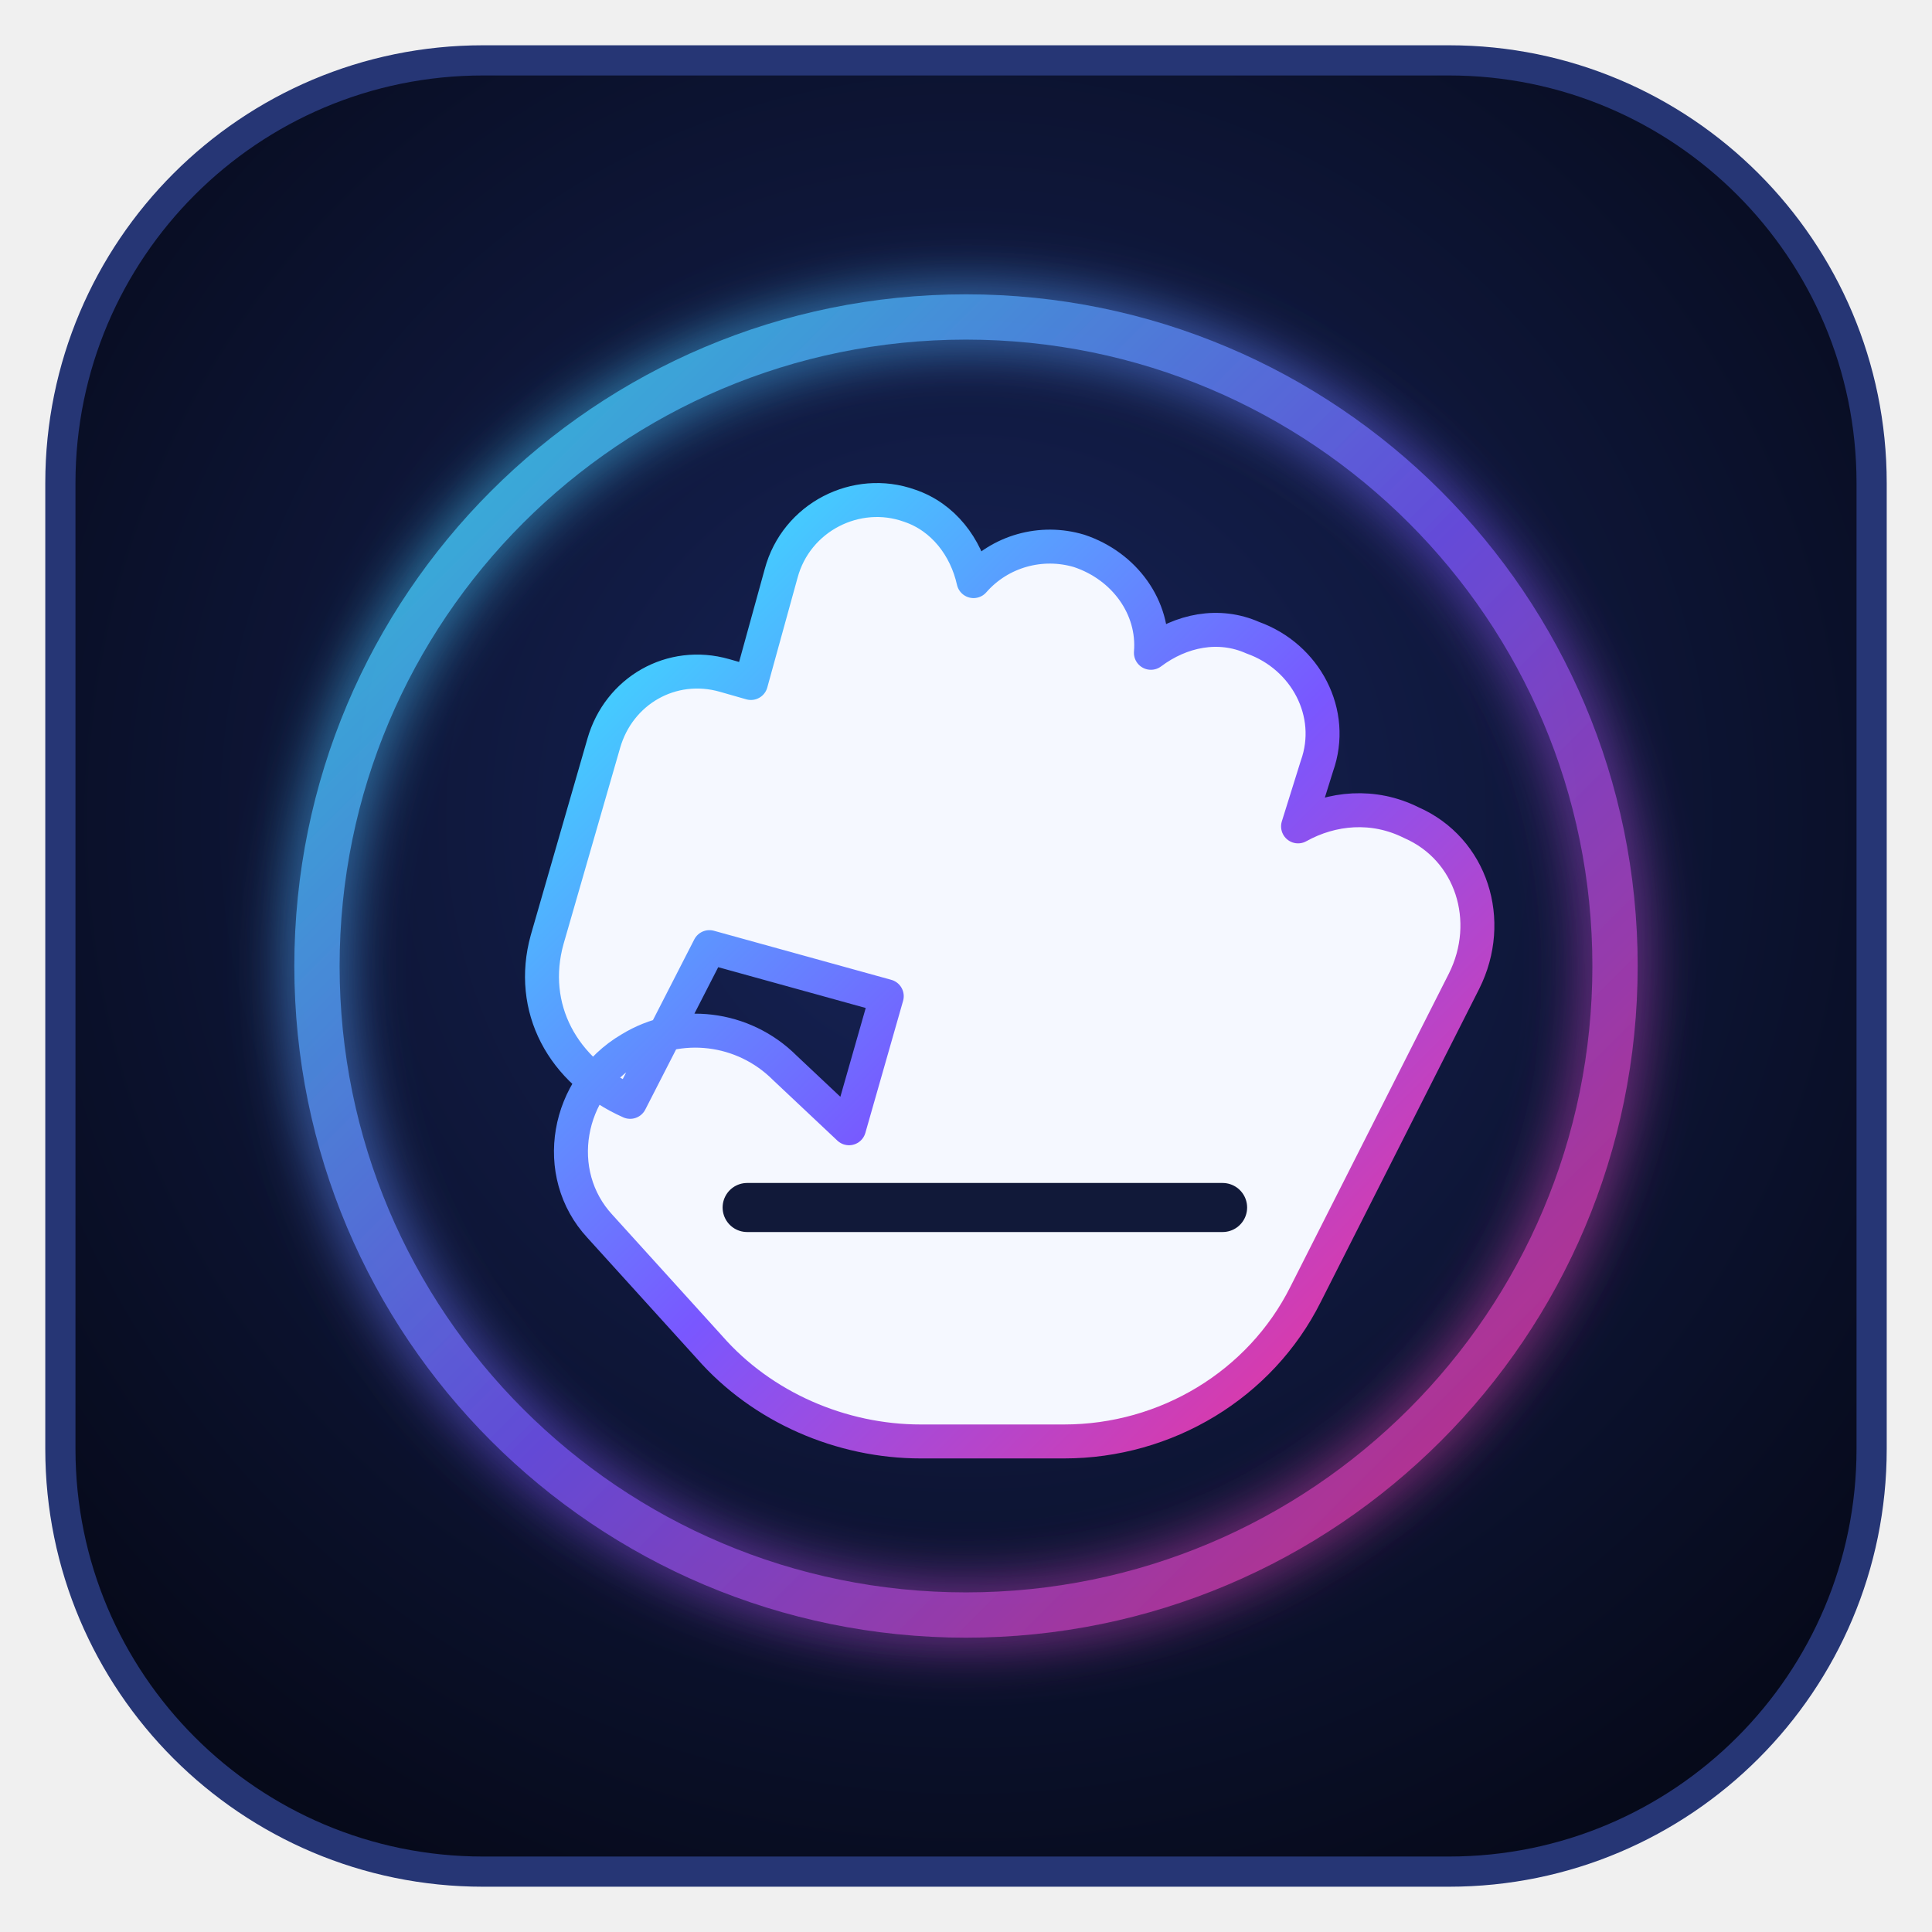
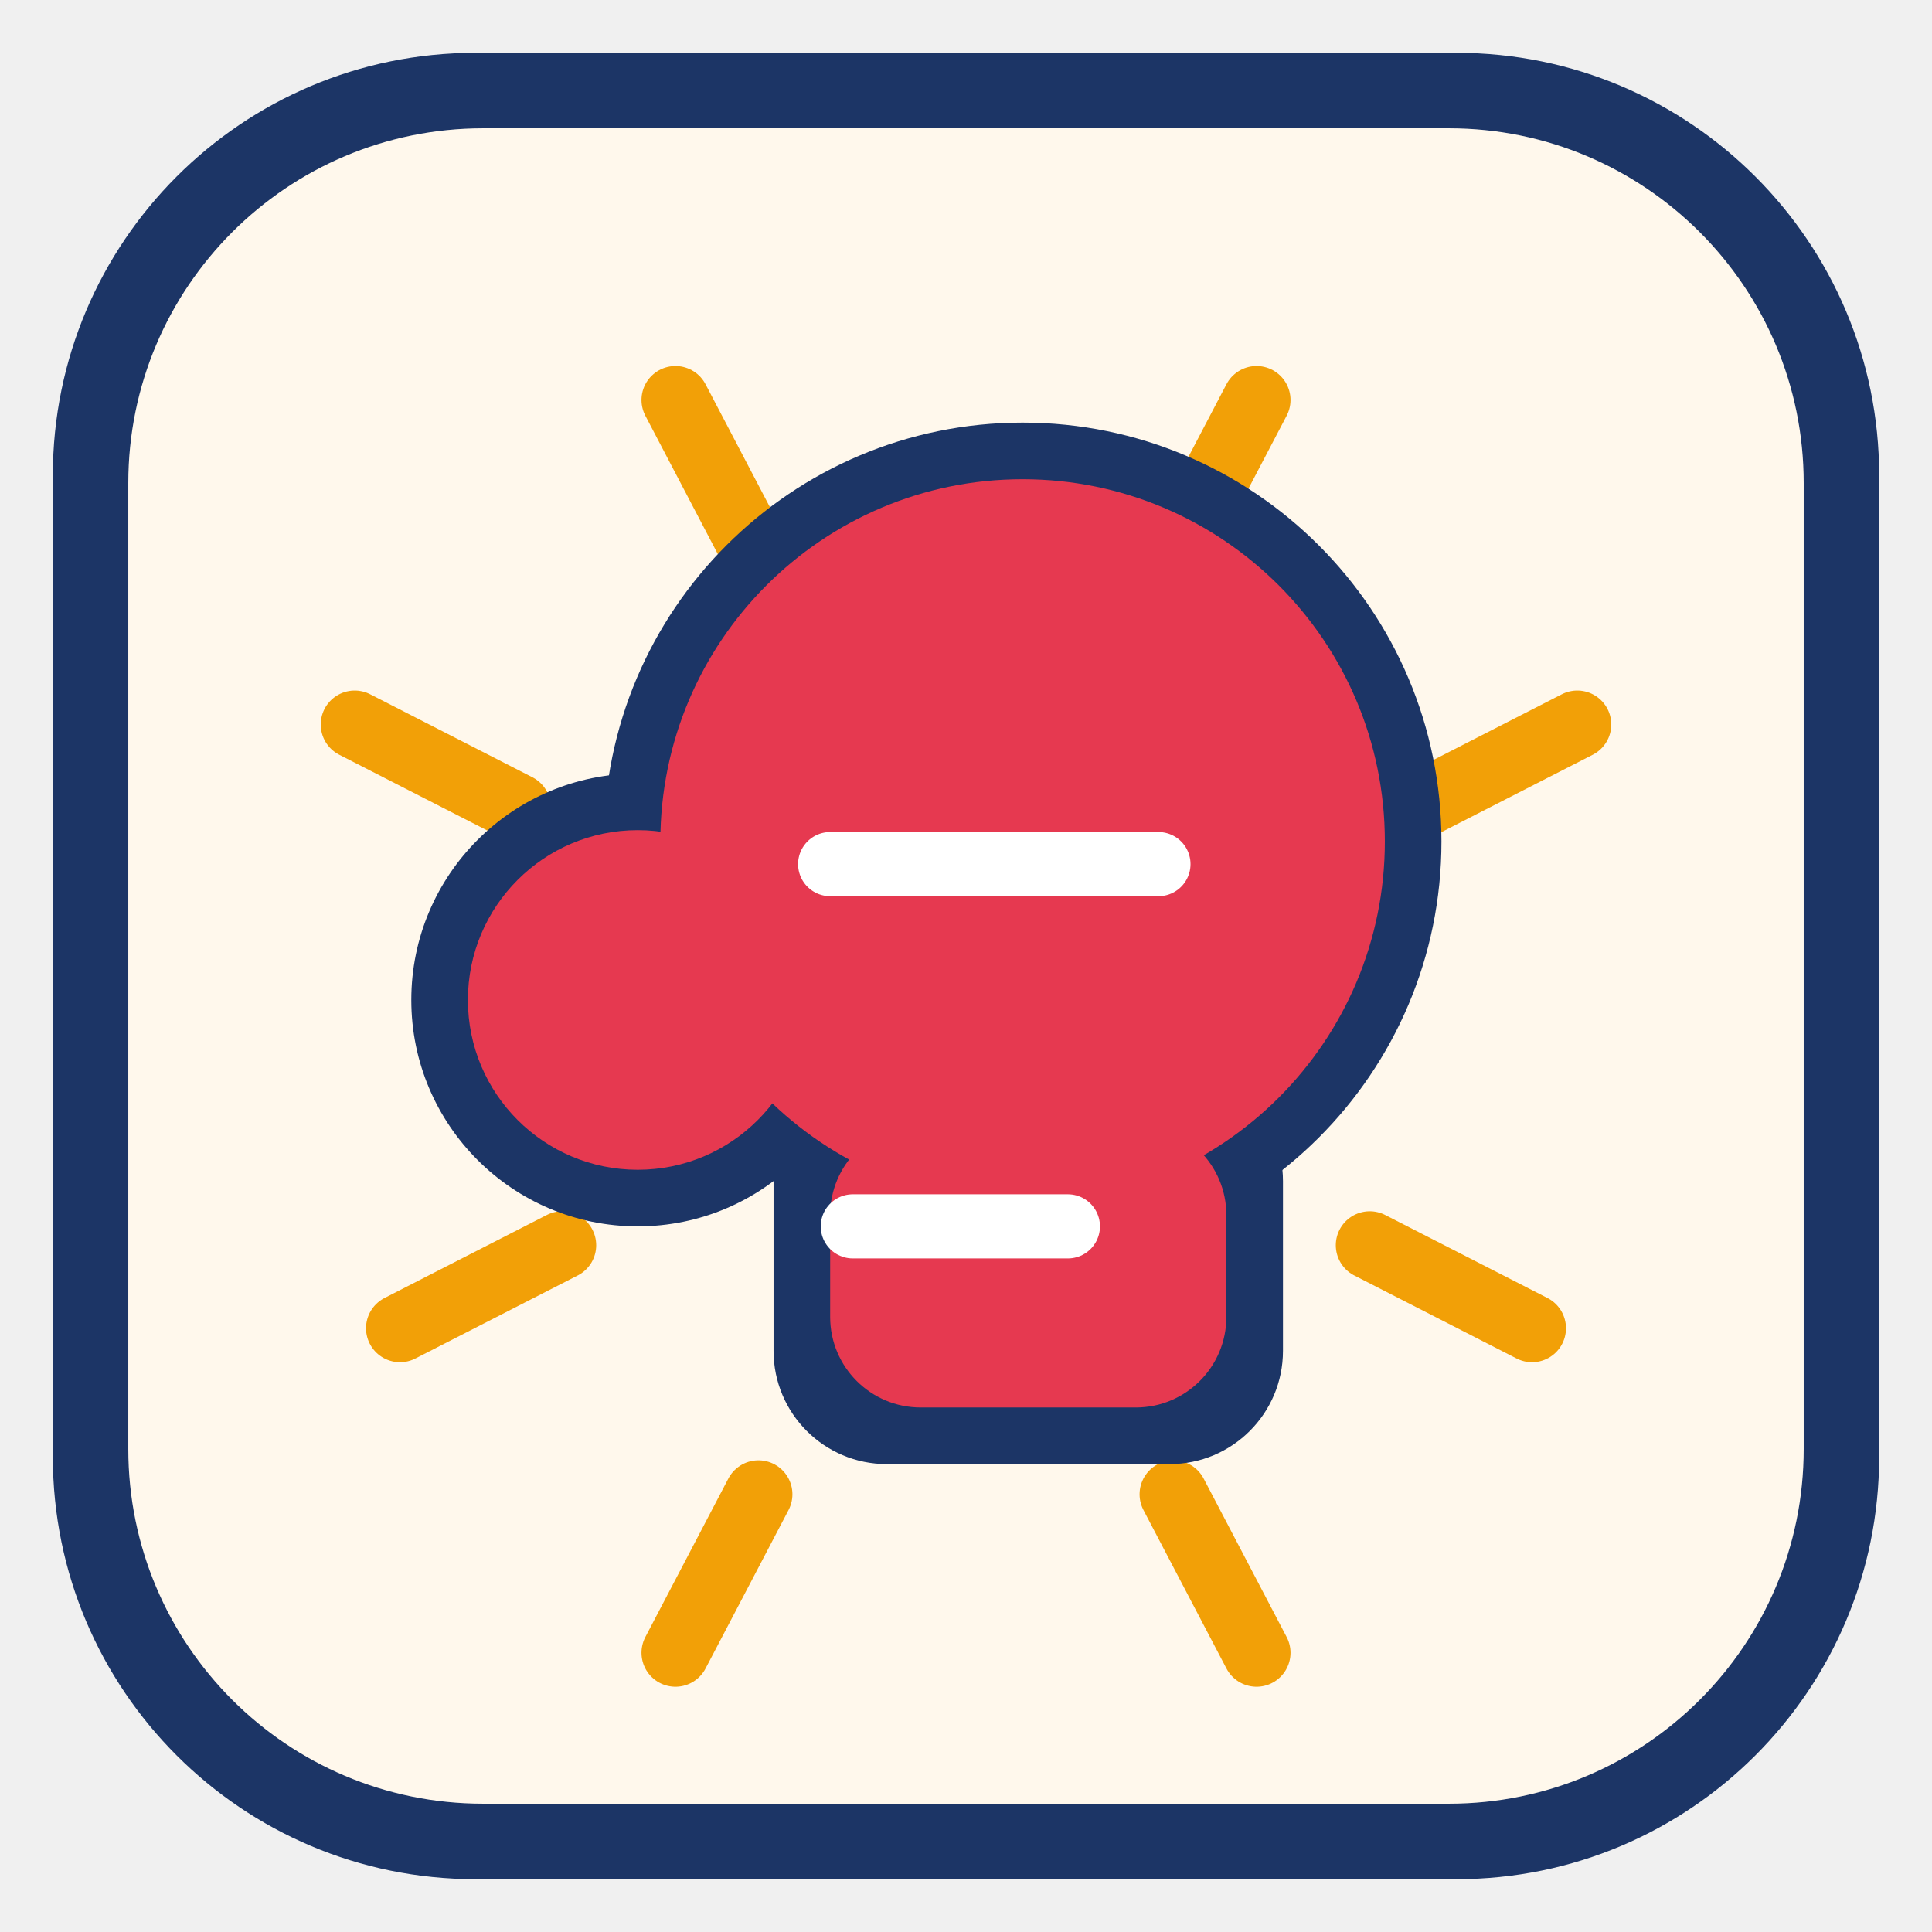
<svg xmlns="http://www.w3.org/2000/svg" width="512" height="512" viewBox="0 0 512 512">
-   <defs>
-     <radialGradient id="bg" cx="50%" cy="42%" r="70%">
-       <stop stop-color="#172459" />
-       <stop offset="1" stop-color="#050816" />
-     </radialGradient>
-     <linearGradient id="neon" x1="0" y1="0" x2="1" y2="1">
-       <stop stop-color="#31f6ff" />
-       <stop offset=".52" stop-color="#7957ff" />
-       <stop offset="1" stop-color="#ff2f8b" />
-     </linearGradient>
-     <filter id="glow">
-       <feGaussianBlur stdDeviation="8" result="b" />
-       <feMerge>
-         <feMergeNode in="b" />
-         <feMergeNode in="SourceGraphic" />
-       </feMerge>
-     </filter>
-   </defs>
-   <rect x="16" y="16" width="480" height="480" rx="112" fill="url(#bg)" stroke="#263675" stroke-width="8" />
-   <circle cx="256" cy="256" r="172" fill="none" stroke="url(#neon)" stroke-width="12" opacity=".8" filter="url(#glow)" />
-   <path d="M167 292c-18-8-27-25-22-43l15-52c4-14 18-22 32-18l7 2 8-29c4-15 20-23 34-18 9 3 15 11 17 20 7-8 18-11 28-8 12 4 20 15 19 27 8-6 18-8 27-4 14 5 22 20 17 34l-5 16c9-5 20-6 30-1 16 7 22 26 14 42l-42 83c-12 24-37 39-64 39h-38c-21 0-42-9-56-25l-29-32c-13-14-9-37 8-47 13-8 30-6 41 5l17 16 10-35-47-13z" fill="#f5f8ff" stroke="url(#neon)" stroke-width="9" stroke-linejoin="round" />
-   <path d="M198 320h126" stroke="#111939" stroke-width="13" stroke-linecap="round" />
+   <rect x="14" y="14" width="484" height="484" rx="112" fill="#1c3566" />
+   <rect x="34" y="34" width="444" height="444" rx="94" fill="#fff8ec" />
+   <g stroke="#f2a007" stroke-width="18" stroke-linecap="round">
+     <path d="M311 148l22-42M201 148l-22-42M375 214l43-22M137 214l-43-22M363 330l43 22M149 330l-43 22M311 396l22 42M201 396l-22 42" />
+   </g>
+   <g>
+     <circle cx="271" cy="223" r="111" fill="#1c3566" />
+     <circle cx="169" cy="265" r="60" fill="#1c3566" />
+     <rect x="171" y="202" width="188" height="99" rx="30" fill="#1c3566" />
+     <rect x="205" y="283" width="135" height="105" rx="30" fill="#1c3566" />
+     <circle cx="271" cy="223" r="96" fill="#e63950" />
+     <circle cx="169" cy="265" r="45" fill="#e63950" />
+     <rect x="186" y="217" width="158" height="69" rx="24" fill="#e63950" />
+     <rect x="220" y="298" width="105" height="75" rx="24" fill="#e63950" />
+   </g>
+   <g stroke="#ffffff" stroke-width="17" stroke-linecap="round">
+     <path d="M220 229h87" />
+     <path d="M226 325h57" />
+   </g>
</svg>
